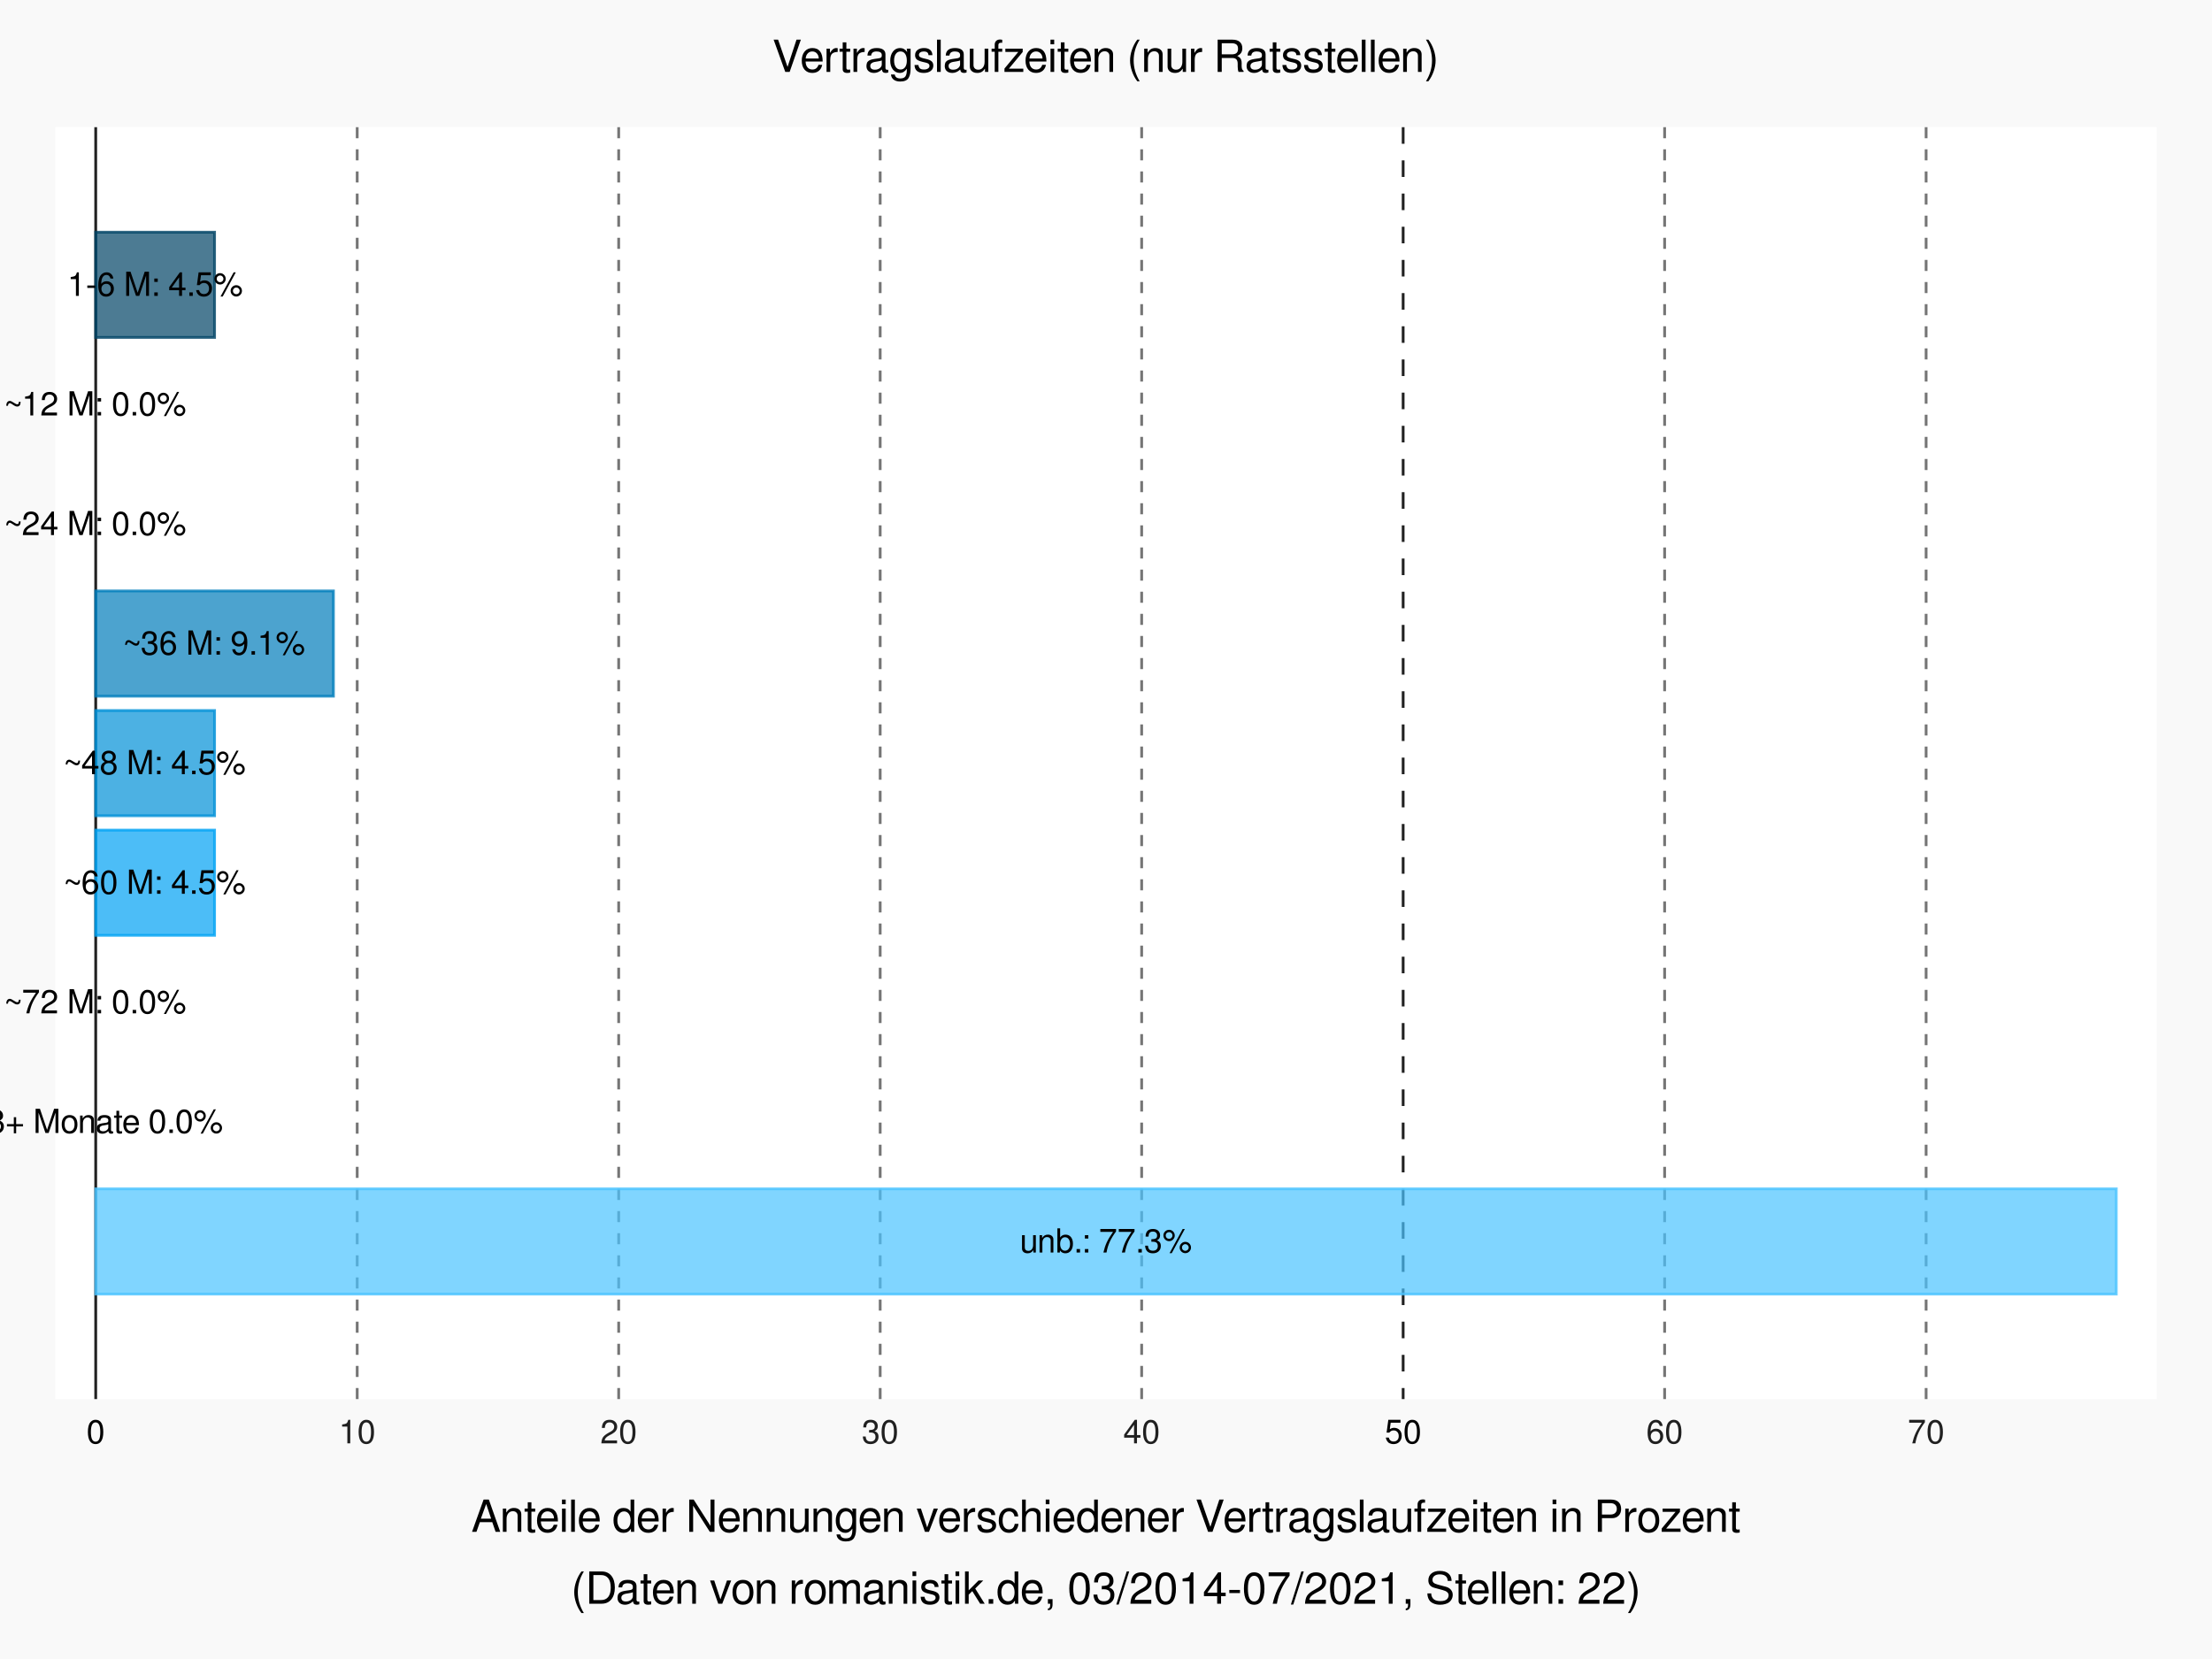
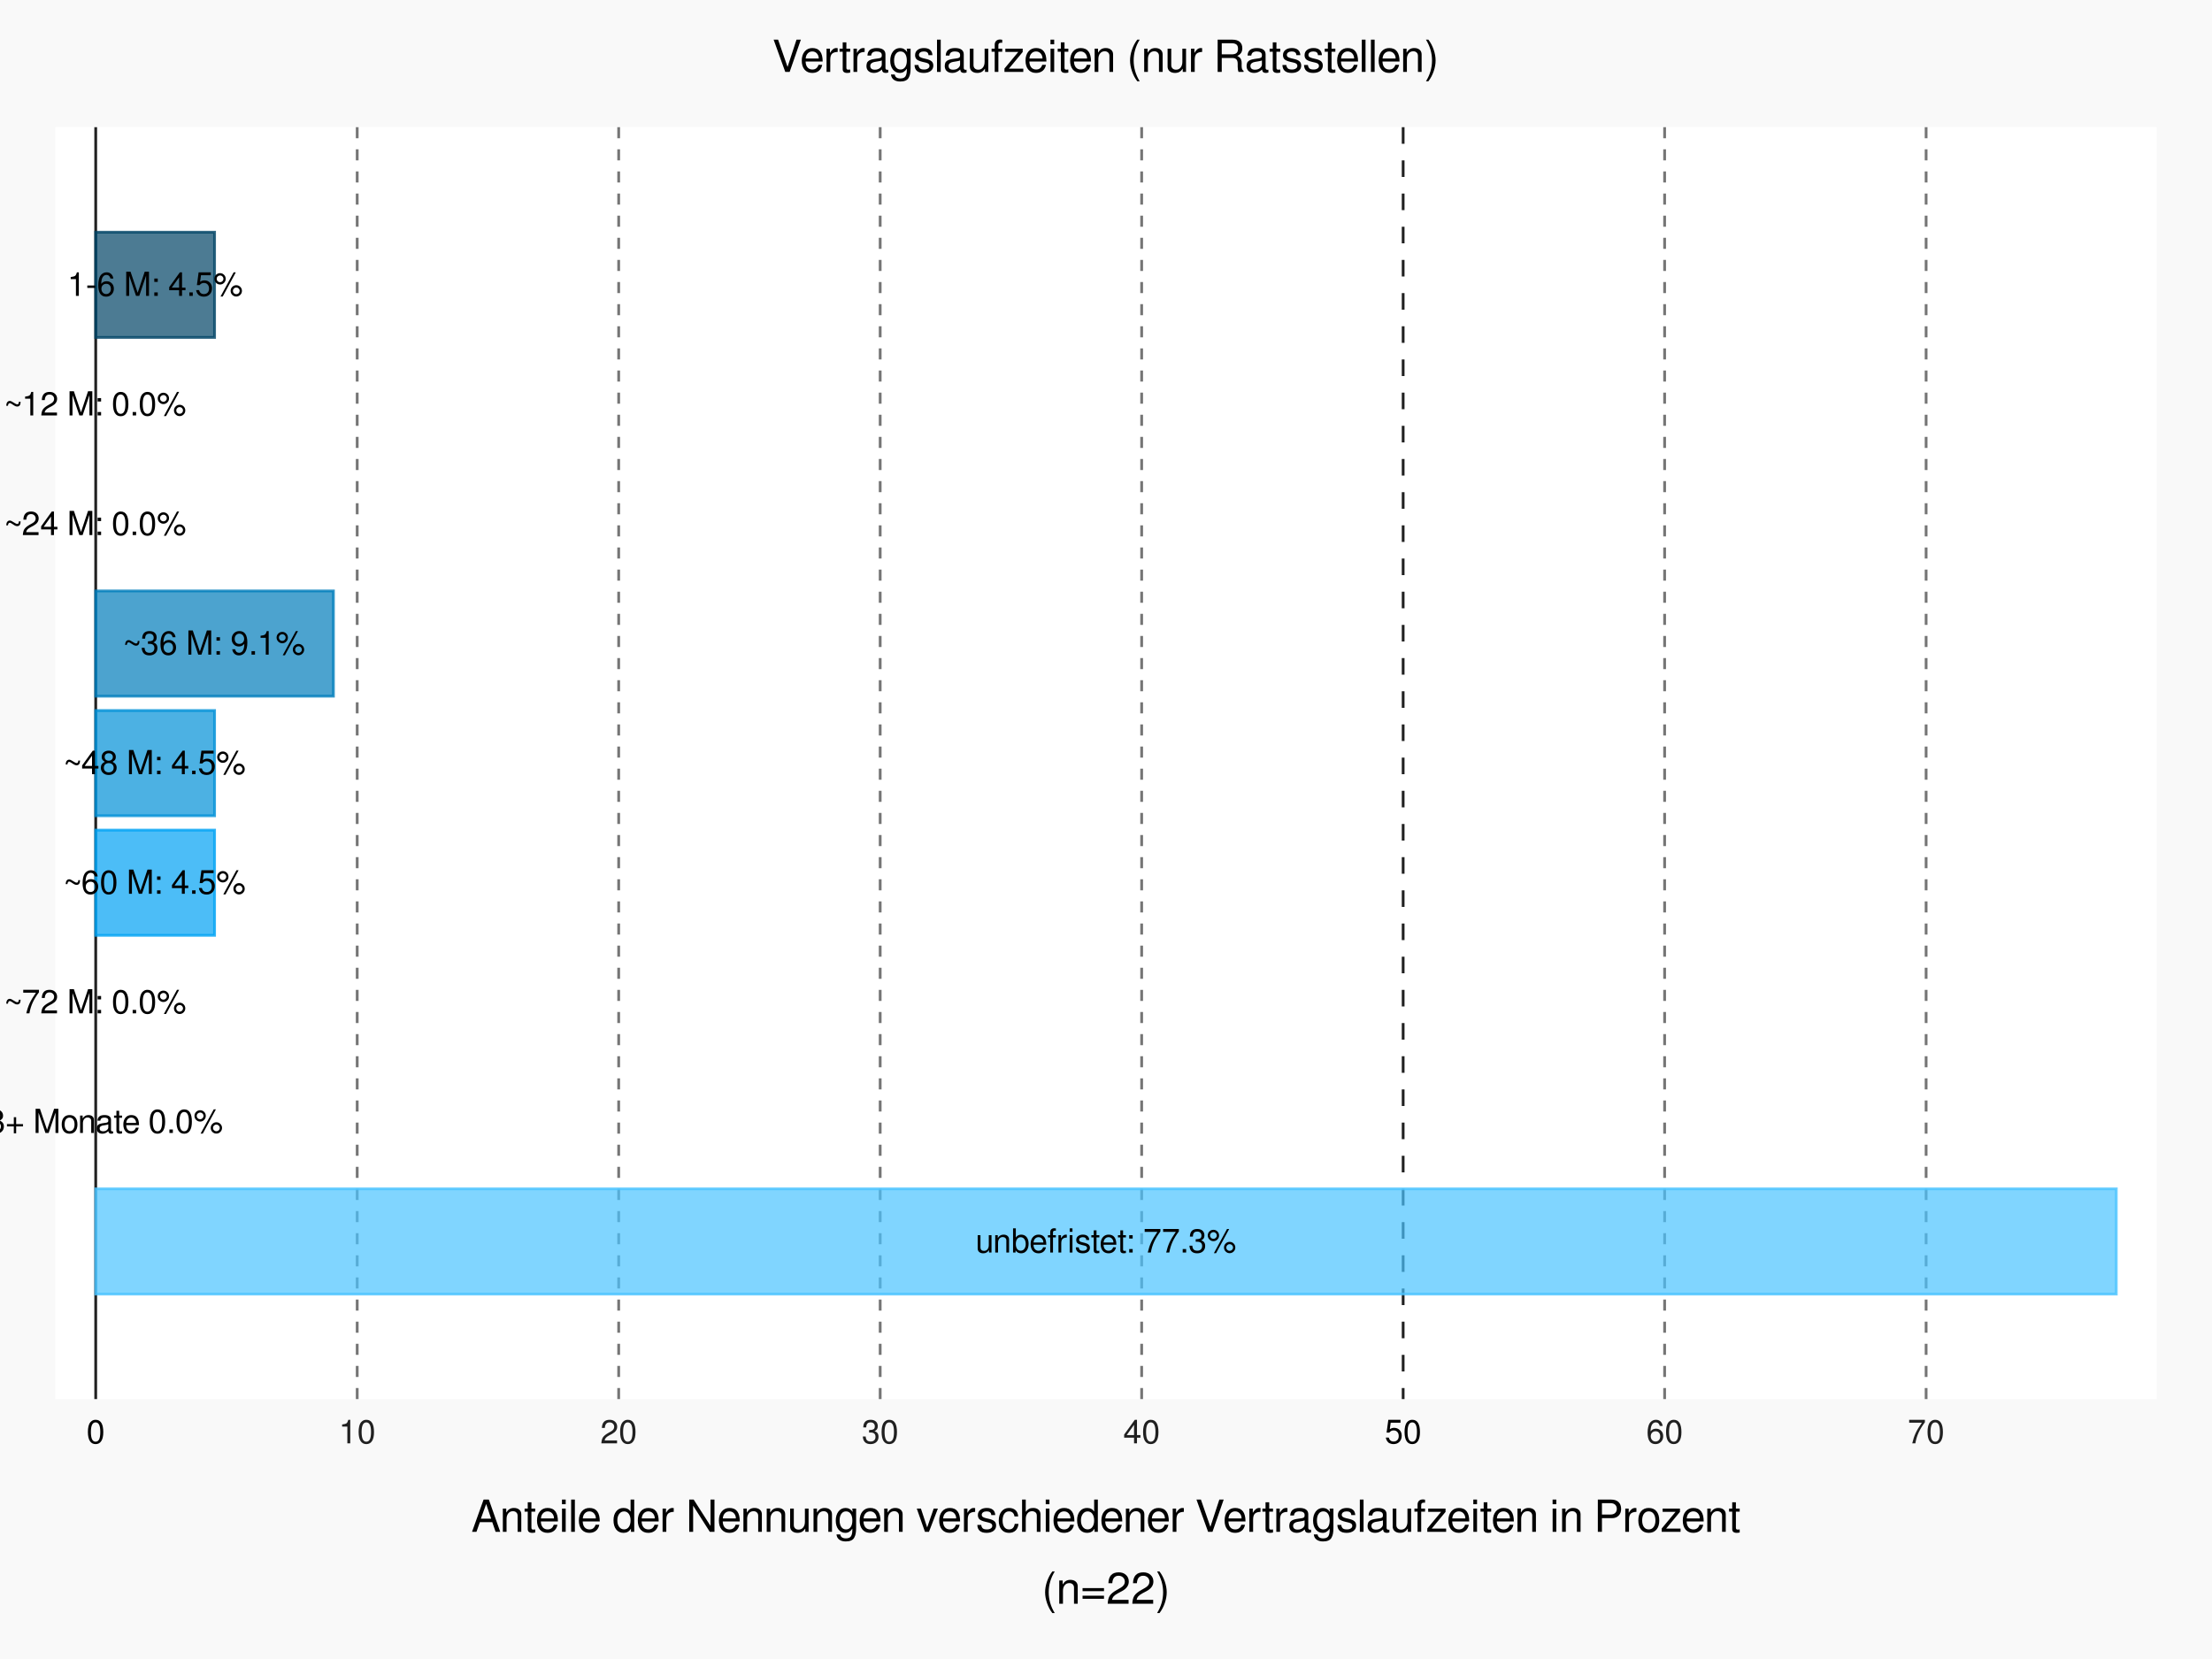
- <svg xmlns="http://www.w3.org/2000/svg" id="chart-1206e942-78c5-43c6-9b06-7c1b35f2435f" class="pygal-chart" viewBox="0 0 800 600">
+ <svg xmlns="http://www.w3.org/2000/svg" id="chart-2442aa2c-128d-4eb0-9fc9-a3c27d17f2ef" class="pygal-chart" viewBox="0 0 800 600">
  <defs>
-     <style type="text/css">#chart-1206e942-78c5-43c6-9b06-7c1b35f2435f{-webkit-user-select:none;-webkit-font-smoothing:antialiased;font-family:FreeSans}#chart-1206e942-78c5-43c6-9b06-7c1b35f2435f .title{font-family:FreeSans;font-size:16px}#chart-1206e942-78c5-43c6-9b06-7c1b35f2435f .legends .legend text{font-family:FreeSans;font-size:14px}#chart-1206e942-78c5-43c6-9b06-7c1b35f2435f .axis text{font-family:FreeSans;font-size:12px}#chart-1206e942-78c5-43c6-9b06-7c1b35f2435f .axis text.major{font-family:FreeSans;font-size:12px}#chart-1206e942-78c5-43c6-9b06-7c1b35f2435f .text-overlay text.value{font-family:FreeSans;font-size:12px}#chart-1206e942-78c5-43c6-9b06-7c1b35f2435f .text-overlay text.label{font-family:FreeSans;font-size:12px}#chart-1206e942-78c5-43c6-9b06-7c1b35f2435f .tooltip{font-family:FreeSans;font-size:14px}#chart-1206e942-78c5-43c6-9b06-7c1b35f2435f text.no_data{font-family:FreeSans;font-size:64px}
- #chart-1206e942-78c5-43c6-9b06-7c1b35f2435f{background-color:rgba(249,249,249,1)}#chart-1206e942-78c5-43c6-9b06-7c1b35f2435f path,#chart-1206e942-78c5-43c6-9b06-7c1b35f2435f line,#chart-1206e942-78c5-43c6-9b06-7c1b35f2435f rect,#chart-1206e942-78c5-43c6-9b06-7c1b35f2435f circle{-webkit-transition:150ms;-moz-transition:150ms;transition:150ms}#chart-1206e942-78c5-43c6-9b06-7c1b35f2435f .graph &gt; .background{fill:rgba(249,249,249,1)}#chart-1206e942-78c5-43c6-9b06-7c1b35f2435f .plot &gt; .background{fill:rgba(255,255,255,1)}#chart-1206e942-78c5-43c6-9b06-7c1b35f2435f .graph{fill:rgba(0,0,0,.87)}#chart-1206e942-78c5-43c6-9b06-7c1b35f2435f text.no_data{fill:rgba(0,0,0,1)}#chart-1206e942-78c5-43c6-9b06-7c1b35f2435f .title{fill:rgba(0,0,0,1)}#chart-1206e942-78c5-43c6-9b06-7c1b35f2435f .legends .legend text{fill:rgba(0,0,0,.87)}#chart-1206e942-78c5-43c6-9b06-7c1b35f2435f .legends .legend:hover text{fill:rgba(0,0,0,1)}#chart-1206e942-78c5-43c6-9b06-7c1b35f2435f .axis .line{stroke:rgba(0,0,0,1)}#chart-1206e942-78c5-43c6-9b06-7c1b35f2435f .axis .guide.line{stroke:rgba(0,0,0,.54)}#chart-1206e942-78c5-43c6-9b06-7c1b35f2435f .axis .major.line{stroke:rgba(0,0,0,.87)}#chart-1206e942-78c5-43c6-9b06-7c1b35f2435f .axis text.major{fill:rgba(0,0,0,1)}#chart-1206e942-78c5-43c6-9b06-7c1b35f2435f .axis.y .guides:hover .guide.line,#chart-1206e942-78c5-43c6-9b06-7c1b35f2435f .line-graph .axis.x .guides:hover .guide.line,#chart-1206e942-78c5-43c6-9b06-7c1b35f2435f .stackedline-graph .axis.x .guides:hover .guide.line,#chart-1206e942-78c5-43c6-9b06-7c1b35f2435f .xy-graph .axis.x .guides:hover .guide.line{stroke:rgba(0,0,0,1)}#chart-1206e942-78c5-43c6-9b06-7c1b35f2435f .axis .guides:hover text{fill:rgba(0,0,0,1)}#chart-1206e942-78c5-43c6-9b06-7c1b35f2435f .reactive{fill-opacity:.7;stroke-opacity:.8}#chart-1206e942-78c5-43c6-9b06-7c1b35f2435f .ci{stroke:rgba(0,0,0,.87)}#chart-1206e942-78c5-43c6-9b06-7c1b35f2435f .reactive.active,#chart-1206e942-78c5-43c6-9b06-7c1b35f2435f .active .reactive{fill-opacity:.8;stroke-opacity:.9;stroke-width:4}#chart-1206e942-78c5-43c6-9b06-7c1b35f2435f .ci .reactive.active{stroke-width:1.5}#chart-1206e942-78c5-43c6-9b06-7c1b35f2435f .series text{fill:rgba(0,0,0,1)}#chart-1206e942-78c5-43c6-9b06-7c1b35f2435f .tooltip rect{fill:rgba(255,255,255,1);stroke:rgba(0,0,0,1);-webkit-transition:opacity 150ms;-moz-transition:opacity 150ms;transition:opacity 150ms}#chart-1206e942-78c5-43c6-9b06-7c1b35f2435f .tooltip .label{fill:rgba(0,0,0,.87)}#chart-1206e942-78c5-43c6-9b06-7c1b35f2435f .tooltip .label{fill:rgba(0,0,0,.87)}#chart-1206e942-78c5-43c6-9b06-7c1b35f2435f .tooltip .legend{font-size:.8em;fill:rgba(0,0,0,.54)}#chart-1206e942-78c5-43c6-9b06-7c1b35f2435f .tooltip .x_label{font-size:.6em;fill:rgba(0,0,0,1)}#chart-1206e942-78c5-43c6-9b06-7c1b35f2435f .tooltip .xlink{font-size:.5em;text-decoration:underline}#chart-1206e942-78c5-43c6-9b06-7c1b35f2435f .tooltip .value{font-size:1.5em}#chart-1206e942-78c5-43c6-9b06-7c1b35f2435f .bound{font-size:.5em}#chart-1206e942-78c5-43c6-9b06-7c1b35f2435f .max-value{font-size:.75em;fill:rgba(0,0,0,.54)}#chart-1206e942-78c5-43c6-9b06-7c1b35f2435f .map-element{fill:rgba(255,255,255,1);stroke:rgba(0,0,0,.54) !important}#chart-1206e942-78c5-43c6-9b06-7c1b35f2435f .map-element .reactive{fill-opacity:inherit;stroke-opacity:inherit}#chart-1206e942-78c5-43c6-9b06-7c1b35f2435f .color-0,#chart-1206e942-78c5-43c6-9b06-7c1b35f2435f .color-0 a:visited{stroke:#004466;fill:#004466}#chart-1206e942-78c5-43c6-9b06-7c1b35f2435f .color-1,#chart-1206e942-78c5-43c6-9b06-7c1b35f2435f .color-1 a:visited{stroke:#005782;fill:#005782}#chart-1206e942-78c5-43c6-9b06-7c1b35f2435f .color-2,#chart-1206e942-78c5-43c6-9b06-7c1b35f2435f .color-2 a:visited{stroke:#006a9f;fill:#006a9f}#chart-1206e942-78c5-43c6-9b06-7c1b35f2435f .color-3,#chart-1206e942-78c5-43c6-9b06-7c1b35f2435f .color-3 a:visited{stroke:#007dbb;fill:#007dbb}#chart-1206e942-78c5-43c6-9b06-7c1b35f2435f .color-4,#chart-1206e942-78c5-43c6-9b06-7c1b35f2435f .color-4 a:visited{stroke:#0090d7;fill:#0090d7}#chart-1206e942-78c5-43c6-9b06-7c1b35f2435f .color-5,#chart-1206e942-78c5-43c6-9b06-7c1b35f2435f .color-5 a:visited{stroke:#00a2f4;fill:#00a2f4}#chart-1206e942-78c5-43c6-9b06-7c1b35f2435f .color-6,#chart-1206e942-78c5-43c6-9b06-7c1b35f2435f .color-6 a:visited{stroke:#11b0ff;fill:#11b0ff}#chart-1206e942-78c5-43c6-9b06-7c1b35f2435f .color-7,#chart-1206e942-78c5-43c6-9b06-7c1b35f2435f .color-7 a:visited{stroke:#2db9ff;fill:#2db9ff}#chart-1206e942-78c5-43c6-9b06-7c1b35f2435f .color-8,#chart-1206e942-78c5-43c6-9b06-7c1b35f2435f .color-8 a:visited{stroke:#4ac3ff;fill:#4ac3ff}#chart-1206e942-78c5-43c6-9b06-7c1b35f2435f .text-overlay .color-0 text{fill:black}#chart-1206e942-78c5-43c6-9b06-7c1b35f2435f .text-overlay .color-1 text{fill:black}#chart-1206e942-78c5-43c6-9b06-7c1b35f2435f .text-overlay .color-2 text{fill:black}#chart-1206e942-78c5-43c6-9b06-7c1b35f2435f .text-overlay .color-3 text{fill:black}#chart-1206e942-78c5-43c6-9b06-7c1b35f2435f .text-overlay .color-4 text{fill:black}#chart-1206e942-78c5-43c6-9b06-7c1b35f2435f .text-overlay .color-5 text{fill:black}#chart-1206e942-78c5-43c6-9b06-7c1b35f2435f .text-overlay .color-6 text{fill:black}#chart-1206e942-78c5-43c6-9b06-7c1b35f2435f .text-overlay .color-7 text{fill:black}#chart-1206e942-78c5-43c6-9b06-7c1b35f2435f .text-overlay .color-8 text{fill:black}
- #chart-1206e942-78c5-43c6-9b06-7c1b35f2435f text.no_data{text-anchor:middle}#chart-1206e942-78c5-43c6-9b06-7c1b35f2435f .guide.line{fill:none}#chart-1206e942-78c5-43c6-9b06-7c1b35f2435f .centered{text-anchor:middle}#chart-1206e942-78c5-43c6-9b06-7c1b35f2435f .title{text-anchor:middle}#chart-1206e942-78c5-43c6-9b06-7c1b35f2435f .legends .legend text{fill-opacity:1}#chart-1206e942-78c5-43c6-9b06-7c1b35f2435f .axis.x text{text-anchor:middle}#chart-1206e942-78c5-43c6-9b06-7c1b35f2435f .axis.x:not(.web) text[transform]{text-anchor:start}#chart-1206e942-78c5-43c6-9b06-7c1b35f2435f .axis.x:not(.web) text[transform].backwards{text-anchor:end}#chart-1206e942-78c5-43c6-9b06-7c1b35f2435f .axis.y text{text-anchor:end}#chart-1206e942-78c5-43c6-9b06-7c1b35f2435f .axis.y text[transform].backwards{text-anchor:start}#chart-1206e942-78c5-43c6-9b06-7c1b35f2435f .axis.y2 text{text-anchor:start}#chart-1206e942-78c5-43c6-9b06-7c1b35f2435f .axis.y2 text[transform].backwards{text-anchor:end}#chart-1206e942-78c5-43c6-9b06-7c1b35f2435f .axis .guide.line{stroke-dasharray:4,4}#chart-1206e942-78c5-43c6-9b06-7c1b35f2435f .axis .major.guide.line{stroke-dasharray:6,6}#chart-1206e942-78c5-43c6-9b06-7c1b35f2435f .horizontal .axis.y .guide.line,#chart-1206e942-78c5-43c6-9b06-7c1b35f2435f .horizontal .axis.y2 .guide.line,#chart-1206e942-78c5-43c6-9b06-7c1b35f2435f .vertical .axis.x .guide.line{opacity:0}#chart-1206e942-78c5-43c6-9b06-7c1b35f2435f .horizontal .axis.always_show .guide.line,#chart-1206e942-78c5-43c6-9b06-7c1b35f2435f .vertical .axis.always_show .guide.line{opacity:1 !important}#chart-1206e942-78c5-43c6-9b06-7c1b35f2435f .axis.y .guides:hover .guide.line,#chart-1206e942-78c5-43c6-9b06-7c1b35f2435f .axis.y2 .guides:hover .guide.line,#chart-1206e942-78c5-43c6-9b06-7c1b35f2435f .axis.x .guides:hover .guide.line{opacity:1}#chart-1206e942-78c5-43c6-9b06-7c1b35f2435f .axis .guides:hover text{opacity:1}#chart-1206e942-78c5-43c6-9b06-7c1b35f2435f .nofill{fill:none}#chart-1206e942-78c5-43c6-9b06-7c1b35f2435f .subtle-fill{fill-opacity:.2}#chart-1206e942-78c5-43c6-9b06-7c1b35f2435f .dot{stroke-width:1px;fill-opacity:1}#chart-1206e942-78c5-43c6-9b06-7c1b35f2435f .dot.active{stroke-width:5px}#chart-1206e942-78c5-43c6-9b06-7c1b35f2435f .dot.negative{fill:transparent}#chart-1206e942-78c5-43c6-9b06-7c1b35f2435f text,#chart-1206e942-78c5-43c6-9b06-7c1b35f2435f tspan{stroke:none !important}#chart-1206e942-78c5-43c6-9b06-7c1b35f2435f .series text.active{opacity:1}#chart-1206e942-78c5-43c6-9b06-7c1b35f2435f .tooltip rect{fill-opacity:.95;stroke-width:.5}#chart-1206e942-78c5-43c6-9b06-7c1b35f2435f .tooltip text{fill-opacity:1}#chart-1206e942-78c5-43c6-9b06-7c1b35f2435f .showable{visibility:hidden}#chart-1206e942-78c5-43c6-9b06-7c1b35f2435f .showable.shown{visibility:visible}#chart-1206e942-78c5-43c6-9b06-7c1b35f2435f .gauge-background{fill:rgba(229,229,229,1);stroke:none}#chart-1206e942-78c5-43c6-9b06-7c1b35f2435f .bg-lines{stroke:rgba(249,249,249,1);stroke-width:2px}</style>
+     <style type="text/css">#chart-2442aa2c-128d-4eb0-9fc9-a3c27d17f2ef{-webkit-user-select:none;-webkit-font-smoothing:antialiased;font-family:FreeSans}#chart-2442aa2c-128d-4eb0-9fc9-a3c27d17f2ef .title{font-family:FreeSans;font-size:16px}#chart-2442aa2c-128d-4eb0-9fc9-a3c27d17f2ef .legends .legend text{font-family:FreeSans;font-size:14px}#chart-2442aa2c-128d-4eb0-9fc9-a3c27d17f2ef .axis text{font-family:FreeSans;font-size:12px}#chart-2442aa2c-128d-4eb0-9fc9-a3c27d17f2ef .axis text.major{font-family:FreeSans;font-size:12px}#chart-2442aa2c-128d-4eb0-9fc9-a3c27d17f2ef .text-overlay text.value{font-family:FreeSans;font-size:12px}#chart-2442aa2c-128d-4eb0-9fc9-a3c27d17f2ef .text-overlay text.label{font-family:FreeSans;font-size:12px}#chart-2442aa2c-128d-4eb0-9fc9-a3c27d17f2ef .tooltip{font-family:FreeSans;font-size:14px}#chart-2442aa2c-128d-4eb0-9fc9-a3c27d17f2ef text.no_data{font-family:FreeSans;font-size:64px}
+ #chart-2442aa2c-128d-4eb0-9fc9-a3c27d17f2ef{background-color:rgba(249,249,249,1)}#chart-2442aa2c-128d-4eb0-9fc9-a3c27d17f2ef path,#chart-2442aa2c-128d-4eb0-9fc9-a3c27d17f2ef line,#chart-2442aa2c-128d-4eb0-9fc9-a3c27d17f2ef rect,#chart-2442aa2c-128d-4eb0-9fc9-a3c27d17f2ef circle{-webkit-transition:150ms;-moz-transition:150ms;transition:150ms}#chart-2442aa2c-128d-4eb0-9fc9-a3c27d17f2ef .graph &gt; .background{fill:rgba(249,249,249,1)}#chart-2442aa2c-128d-4eb0-9fc9-a3c27d17f2ef .plot &gt; .background{fill:rgba(255,255,255,1)}#chart-2442aa2c-128d-4eb0-9fc9-a3c27d17f2ef .graph{fill:rgba(0,0,0,.87)}#chart-2442aa2c-128d-4eb0-9fc9-a3c27d17f2ef text.no_data{fill:rgba(0,0,0,1)}#chart-2442aa2c-128d-4eb0-9fc9-a3c27d17f2ef .title{fill:rgba(0,0,0,1)}#chart-2442aa2c-128d-4eb0-9fc9-a3c27d17f2ef .legends .legend text{fill:rgba(0,0,0,.87)}#chart-2442aa2c-128d-4eb0-9fc9-a3c27d17f2ef .legends .legend:hover text{fill:rgba(0,0,0,1)}#chart-2442aa2c-128d-4eb0-9fc9-a3c27d17f2ef .axis .line{stroke:rgba(0,0,0,1)}#chart-2442aa2c-128d-4eb0-9fc9-a3c27d17f2ef .axis .guide.line{stroke:rgba(0,0,0,.54)}#chart-2442aa2c-128d-4eb0-9fc9-a3c27d17f2ef .axis .major.line{stroke:rgba(0,0,0,.87)}#chart-2442aa2c-128d-4eb0-9fc9-a3c27d17f2ef .axis text.major{fill:rgba(0,0,0,1)}#chart-2442aa2c-128d-4eb0-9fc9-a3c27d17f2ef .axis.y .guides:hover .guide.line,#chart-2442aa2c-128d-4eb0-9fc9-a3c27d17f2ef .line-graph .axis.x .guides:hover .guide.line,#chart-2442aa2c-128d-4eb0-9fc9-a3c27d17f2ef .stackedline-graph .axis.x .guides:hover .guide.line,#chart-2442aa2c-128d-4eb0-9fc9-a3c27d17f2ef .xy-graph .axis.x .guides:hover .guide.line{stroke:rgba(0,0,0,1)}#chart-2442aa2c-128d-4eb0-9fc9-a3c27d17f2ef .axis .guides:hover text{fill:rgba(0,0,0,1)}#chart-2442aa2c-128d-4eb0-9fc9-a3c27d17f2ef .reactive{fill-opacity:.7;stroke-opacity:.8}#chart-2442aa2c-128d-4eb0-9fc9-a3c27d17f2ef .ci{stroke:rgba(0,0,0,.87)}#chart-2442aa2c-128d-4eb0-9fc9-a3c27d17f2ef .reactive.active,#chart-2442aa2c-128d-4eb0-9fc9-a3c27d17f2ef .active .reactive{fill-opacity:.8;stroke-opacity:.9;stroke-width:4}#chart-2442aa2c-128d-4eb0-9fc9-a3c27d17f2ef .ci .reactive.active{stroke-width:1.5}#chart-2442aa2c-128d-4eb0-9fc9-a3c27d17f2ef .series text{fill:rgba(0,0,0,1)}#chart-2442aa2c-128d-4eb0-9fc9-a3c27d17f2ef .tooltip rect{fill:rgba(255,255,255,1);stroke:rgba(0,0,0,1);-webkit-transition:opacity 150ms;-moz-transition:opacity 150ms;transition:opacity 150ms}#chart-2442aa2c-128d-4eb0-9fc9-a3c27d17f2ef .tooltip .label{fill:rgba(0,0,0,.87)}#chart-2442aa2c-128d-4eb0-9fc9-a3c27d17f2ef .tooltip .label{fill:rgba(0,0,0,.87)}#chart-2442aa2c-128d-4eb0-9fc9-a3c27d17f2ef .tooltip .legend{font-size:.8em;fill:rgba(0,0,0,.54)}#chart-2442aa2c-128d-4eb0-9fc9-a3c27d17f2ef .tooltip .x_label{font-size:.6em;fill:rgba(0,0,0,1)}#chart-2442aa2c-128d-4eb0-9fc9-a3c27d17f2ef .tooltip .xlink{font-size:.5em;text-decoration:underline}#chart-2442aa2c-128d-4eb0-9fc9-a3c27d17f2ef .tooltip .value{font-size:1.5em}#chart-2442aa2c-128d-4eb0-9fc9-a3c27d17f2ef .bound{font-size:.5em}#chart-2442aa2c-128d-4eb0-9fc9-a3c27d17f2ef .max-value{font-size:.75em;fill:rgba(0,0,0,.54)}#chart-2442aa2c-128d-4eb0-9fc9-a3c27d17f2ef .map-element{fill:rgba(255,255,255,1);stroke:rgba(0,0,0,.54) !important}#chart-2442aa2c-128d-4eb0-9fc9-a3c27d17f2ef .map-element .reactive{fill-opacity:inherit;stroke-opacity:inherit}#chart-2442aa2c-128d-4eb0-9fc9-a3c27d17f2ef .color-0,#chart-2442aa2c-128d-4eb0-9fc9-a3c27d17f2ef .color-0 a:visited{stroke:#004466;fill:#004466}#chart-2442aa2c-128d-4eb0-9fc9-a3c27d17f2ef .color-1,#chart-2442aa2c-128d-4eb0-9fc9-a3c27d17f2ef .color-1 a:visited{stroke:#005782;fill:#005782}#chart-2442aa2c-128d-4eb0-9fc9-a3c27d17f2ef .color-2,#chart-2442aa2c-128d-4eb0-9fc9-a3c27d17f2ef .color-2 a:visited{stroke:#006a9f;fill:#006a9f}#chart-2442aa2c-128d-4eb0-9fc9-a3c27d17f2ef .color-3,#chart-2442aa2c-128d-4eb0-9fc9-a3c27d17f2ef .color-3 a:visited{stroke:#007dbb;fill:#007dbb}#chart-2442aa2c-128d-4eb0-9fc9-a3c27d17f2ef .color-4,#chart-2442aa2c-128d-4eb0-9fc9-a3c27d17f2ef .color-4 a:visited{stroke:#0090d7;fill:#0090d7}#chart-2442aa2c-128d-4eb0-9fc9-a3c27d17f2ef .color-5,#chart-2442aa2c-128d-4eb0-9fc9-a3c27d17f2ef .color-5 a:visited{stroke:#00a2f4;fill:#00a2f4}#chart-2442aa2c-128d-4eb0-9fc9-a3c27d17f2ef .color-6,#chart-2442aa2c-128d-4eb0-9fc9-a3c27d17f2ef .color-6 a:visited{stroke:#11b0ff;fill:#11b0ff}#chart-2442aa2c-128d-4eb0-9fc9-a3c27d17f2ef .color-7,#chart-2442aa2c-128d-4eb0-9fc9-a3c27d17f2ef .color-7 a:visited{stroke:#2db9ff;fill:#2db9ff}#chart-2442aa2c-128d-4eb0-9fc9-a3c27d17f2ef .color-8,#chart-2442aa2c-128d-4eb0-9fc9-a3c27d17f2ef .color-8 a:visited{stroke:#4ac3ff;fill:#4ac3ff}#chart-2442aa2c-128d-4eb0-9fc9-a3c27d17f2ef .text-overlay .color-0 text{fill:black}#chart-2442aa2c-128d-4eb0-9fc9-a3c27d17f2ef .text-overlay .color-1 text{fill:black}#chart-2442aa2c-128d-4eb0-9fc9-a3c27d17f2ef .text-overlay .color-2 text{fill:black}#chart-2442aa2c-128d-4eb0-9fc9-a3c27d17f2ef .text-overlay .color-3 text{fill:black}#chart-2442aa2c-128d-4eb0-9fc9-a3c27d17f2ef .text-overlay .color-4 text{fill:black}#chart-2442aa2c-128d-4eb0-9fc9-a3c27d17f2ef .text-overlay .color-5 text{fill:black}#chart-2442aa2c-128d-4eb0-9fc9-a3c27d17f2ef .text-overlay .color-6 text{fill:black}#chart-2442aa2c-128d-4eb0-9fc9-a3c27d17f2ef .text-overlay .color-7 text{fill:black}#chart-2442aa2c-128d-4eb0-9fc9-a3c27d17f2ef .text-overlay .color-8 text{fill:black}
+ #chart-2442aa2c-128d-4eb0-9fc9-a3c27d17f2ef text.no_data{text-anchor:middle}#chart-2442aa2c-128d-4eb0-9fc9-a3c27d17f2ef .guide.line{fill:none}#chart-2442aa2c-128d-4eb0-9fc9-a3c27d17f2ef .centered{text-anchor:middle}#chart-2442aa2c-128d-4eb0-9fc9-a3c27d17f2ef .title{text-anchor:middle}#chart-2442aa2c-128d-4eb0-9fc9-a3c27d17f2ef .legends .legend text{fill-opacity:1}#chart-2442aa2c-128d-4eb0-9fc9-a3c27d17f2ef .axis.x text{text-anchor:middle}#chart-2442aa2c-128d-4eb0-9fc9-a3c27d17f2ef .axis.x:not(.web) text[transform]{text-anchor:start}#chart-2442aa2c-128d-4eb0-9fc9-a3c27d17f2ef .axis.x:not(.web) text[transform].backwards{text-anchor:end}#chart-2442aa2c-128d-4eb0-9fc9-a3c27d17f2ef .axis.y text{text-anchor:end}#chart-2442aa2c-128d-4eb0-9fc9-a3c27d17f2ef .axis.y text[transform].backwards{text-anchor:start}#chart-2442aa2c-128d-4eb0-9fc9-a3c27d17f2ef .axis.y2 text{text-anchor:start}#chart-2442aa2c-128d-4eb0-9fc9-a3c27d17f2ef .axis.y2 text[transform].backwards{text-anchor:end}#chart-2442aa2c-128d-4eb0-9fc9-a3c27d17f2ef .axis .guide.line{stroke-dasharray:4,4}#chart-2442aa2c-128d-4eb0-9fc9-a3c27d17f2ef .axis .major.guide.line{stroke-dasharray:6,6}#chart-2442aa2c-128d-4eb0-9fc9-a3c27d17f2ef .horizontal .axis.y .guide.line,#chart-2442aa2c-128d-4eb0-9fc9-a3c27d17f2ef .horizontal .axis.y2 .guide.line,#chart-2442aa2c-128d-4eb0-9fc9-a3c27d17f2ef .vertical .axis.x .guide.line{opacity:0}#chart-2442aa2c-128d-4eb0-9fc9-a3c27d17f2ef .horizontal .axis.always_show .guide.line,#chart-2442aa2c-128d-4eb0-9fc9-a3c27d17f2ef .vertical .axis.always_show .guide.line{opacity:1 !important}#chart-2442aa2c-128d-4eb0-9fc9-a3c27d17f2ef .axis.y .guides:hover .guide.line,#chart-2442aa2c-128d-4eb0-9fc9-a3c27d17f2ef .axis.y2 .guides:hover .guide.line,#chart-2442aa2c-128d-4eb0-9fc9-a3c27d17f2ef .axis.x .guides:hover .guide.line{opacity:1}#chart-2442aa2c-128d-4eb0-9fc9-a3c27d17f2ef .axis .guides:hover text{opacity:1}#chart-2442aa2c-128d-4eb0-9fc9-a3c27d17f2ef .nofill{fill:none}#chart-2442aa2c-128d-4eb0-9fc9-a3c27d17f2ef .subtle-fill{fill-opacity:.2}#chart-2442aa2c-128d-4eb0-9fc9-a3c27d17f2ef .dot{stroke-width:1px;fill-opacity:1}#chart-2442aa2c-128d-4eb0-9fc9-a3c27d17f2ef .dot.active{stroke-width:5px}#chart-2442aa2c-128d-4eb0-9fc9-a3c27d17f2ef .dot.negative{fill:transparent}#chart-2442aa2c-128d-4eb0-9fc9-a3c27d17f2ef text,#chart-2442aa2c-128d-4eb0-9fc9-a3c27d17f2ef tspan{stroke:none !important}#chart-2442aa2c-128d-4eb0-9fc9-a3c27d17f2ef .series text.active{opacity:1}#chart-2442aa2c-128d-4eb0-9fc9-a3c27d17f2ef .tooltip rect{fill-opacity:.95;stroke-width:.5}#chart-2442aa2c-128d-4eb0-9fc9-a3c27d17f2ef .tooltip text{fill-opacity:1}#chart-2442aa2c-128d-4eb0-9fc9-a3c27d17f2ef .showable{visibility:hidden}#chart-2442aa2c-128d-4eb0-9fc9-a3c27d17f2ef .showable.shown{visibility:visible}#chart-2442aa2c-128d-4eb0-9fc9-a3c27d17f2ef .gauge-background{fill:rgba(229,229,229,1);stroke:none}#chart-2442aa2c-128d-4eb0-9fc9-a3c27d17f2ef .bg-lines{stroke:rgba(249,249,249,1);stroke-width:2px}</style>
  </defs>
  <g class="graph horizontalbar-graph horizontal">
    <rect x="0" y="0" width="800" height="600" class="background" />
    <g transform="translate(20, 46)" class="plot">
      <rect x="0" y="0" width="760" height="460" class="background" />
      <g class="axis x always_show">
        <g class="guides">
          <path d="M14.615 0 v460" class="axis major line" />
          <text x="14.615" y="476.0" class="major">0</text>
        </g>
        <g class="guides">
          <path d="M109.186 0 v460" class="guide line" />
          <text x="109.186" y="476.0" class="">10</text>
        </g>
        <g class="guides">
          <path d="M203.756 0 v460" class="guide line" />
          <text x="203.756" y="476.0" class="">20</text>
        </g>
        <g class="guides">
          <path d="M298.326 0 v460" class="guide line" />
          <text x="298.326" y="476.0" class="">30</text>
        </g>
        <g class="guides">
          <path d="M392.896 0 v460" class="guide line" />
          <text x="392.896" y="476.0" class="">40</text>
        </g>
        <g class="guides">
          <path d="M487.466 0 v460" class="major guide line" />
          <text x="487.466" y="476.0" class="major">50</text>
        </g>
        <g class="guides">
          <path d="M582.036 0 v460" class="guide line" />
          <text x="582.036" y="476.0" class="">60</text>
        </g>
        <g class="guides">
          <path d="M676.606 0 v460" class="guide line" />
          <text x="676.606" y="476.0" class="">70</text>
        </g>
      </g>
      <g class="series serie-8 color-8">
        <g class="bars">
          <g class="bar">
            <rect x="14.615" y="383.962" rx="0" ry="0" width="730.769" height="38.058" class="rect reactive tooltip-trigger" />
          </g>
        </g>
      </g>
      <g class="series serie-7 color-7">
        <g class="bars">
          <g class="bar">
            <rect x="14.615" y="340.715" rx="0" ry="0" height="38.058" class="rect reactive tooltip-trigger" />
          </g>
        </g>
      </g>
      <g class="series serie-6 color-6">
        <g class="bars">
          <g class="bar">
            <rect x="14.615" y="297.467" rx="0" ry="0" height="38.058" class="rect reactive tooltip-trigger" />
          </g>
        </g>
      </g>
      <g class="series serie-5 color-5">
        <g class="bars">
          <g class="bar">
            <rect x="14.615" y="254.219" rx="0" ry="0" width="42.986" height="38.058" class="rect reactive tooltip-trigger" />
          </g>
        </g>
      </g>
      <g class="series serie-4 color-4">
        <g class="bars">
          <g class="bar">
            <rect x="14.615" y="210.971" rx="0" ry="0" width="42.986" height="38.058" class="rect reactive tooltip-trigger" />
          </g>
        </g>
      </g>
      <g class="series serie-3 color-3">
        <g class="bars">
          <g class="bar">
            <rect x="14.615" y="167.723" rx="0" ry="0" width="85.973" height="38.058" class="rect reactive tooltip-trigger" />
          </g>
        </g>
      </g>
      <g class="series serie-2 color-2">
        <g class="bars">
          <g class="bar">
            <rect x="14.615" y="124.475" rx="0" ry="0" height="38.058" class="rect reactive tooltip-trigger" />
          </g>
        </g>
      </g>
      <g class="series serie-1 color-1">
        <g class="bars">
          <g class="bar">
            <rect x="14.615" y="81.227" rx="0" ry="0" height="38.058" class="rect reactive tooltip-trigger" />
          </g>
        </g>
      </g>
      <g class="series serie-0 color-0">
        <g class="bars">
          <g class="bar">
            <rect x="14.615" y="37.979" rx="0" ry="0" width="42.986" height="38.058" class="rect reactive tooltip-trigger" />
          </g>
        </g>
      </g>
    </g>
    <g class="titles">
      <text x="400.0" y="26" class="title plot_title">Vertragslaufzeiten (nur Ratsstellen)</text>
      <text x="400.0" y="554" class="title">Anteile der Nennungen verschiedener Vertragslaufzeiten in Prozent</text>
-       <text x="400.0" y="580" class="title">(Daten von romanistik.de, 03/2014-07/2021, Stellen: 22)</text>
+       <text x="400.0" y="580" class="title">(n=22)</text>
    </g>
    <g transform="translate(20, 46)" class="plot overlay">
      <g class="series serie-8 color-8" />
      <g class="series serie-7 color-7" />
      <g class="series serie-6 color-6" />
      <g class="series serie-5 color-5" />
      <g class="series serie-4 color-4" />
      <g class="series serie-3 color-3" />
      <g class="series serie-2 color-2" />
      <g class="series serie-1 color-1" />
      <g class="series serie-0 color-0" />
    </g>
    <g transform="translate(20, 46)" class="plot text-overlay">
      <g class="series serie-8 color-8">
-         <text text-anchor="middle" x="380.0" y="406.991" class="value">unb.: 77.3%</text>
+         <text text-anchor="middle" x="380.0" y="406.991" class="value">unbefristet: 77.3%</text>
      </g>
      <g class="series serie-7 color-7">
        <text text-anchor="middle" x="14.615" y="363.744" class="value">78+ Monate 0.0%</text>
      </g>
      <g class="series serie-6 color-6">
        <text text-anchor="middle" x="14.615" y="320.496" class="value">~72 M: 0.0%</text>
      </g>
      <g class="series serie-5 color-5">
        <text text-anchor="middle" x="36.109" y="277.248" class="value">~60 M: 4.5%</text>
      </g>
      <g class="series serie-4 color-4">
        <text text-anchor="middle" x="36.109" y="234" class="value">~48 M: 4.5%</text>
      </g>
      <g class="series serie-3 color-3">
        <text text-anchor="middle" x="57.602" y="190.752" class="value">~36 M: 9.1%</text>
      </g>
      <g class="series serie-2 color-2">
        <text text-anchor="middle" x="14.615" y="147.504" class="value">~24 M: 0.0%</text>
      </g>
      <g class="series serie-1 color-1">
        <text text-anchor="middle" x="14.615" y="104.256" class="value">~12 M: 0.0%</text>
      </g>
      <g class="series serie-0 color-0">
        <text text-anchor="middle" x="36.109" y="61.009" class="value">1-6 M: 4.5%</text>
      </g>
    </g>
    <g transform="translate(20, 46)" class="plot tooltip-overlay">
      <g transform="translate(0 0)" style="opacity: 0" class="tooltip">
        <rect rx="0" ry="0" width="0" height="0" class="tooltip-box" />
        <g class="text" />
      </g>
    </g>
  </g>
</svg>
